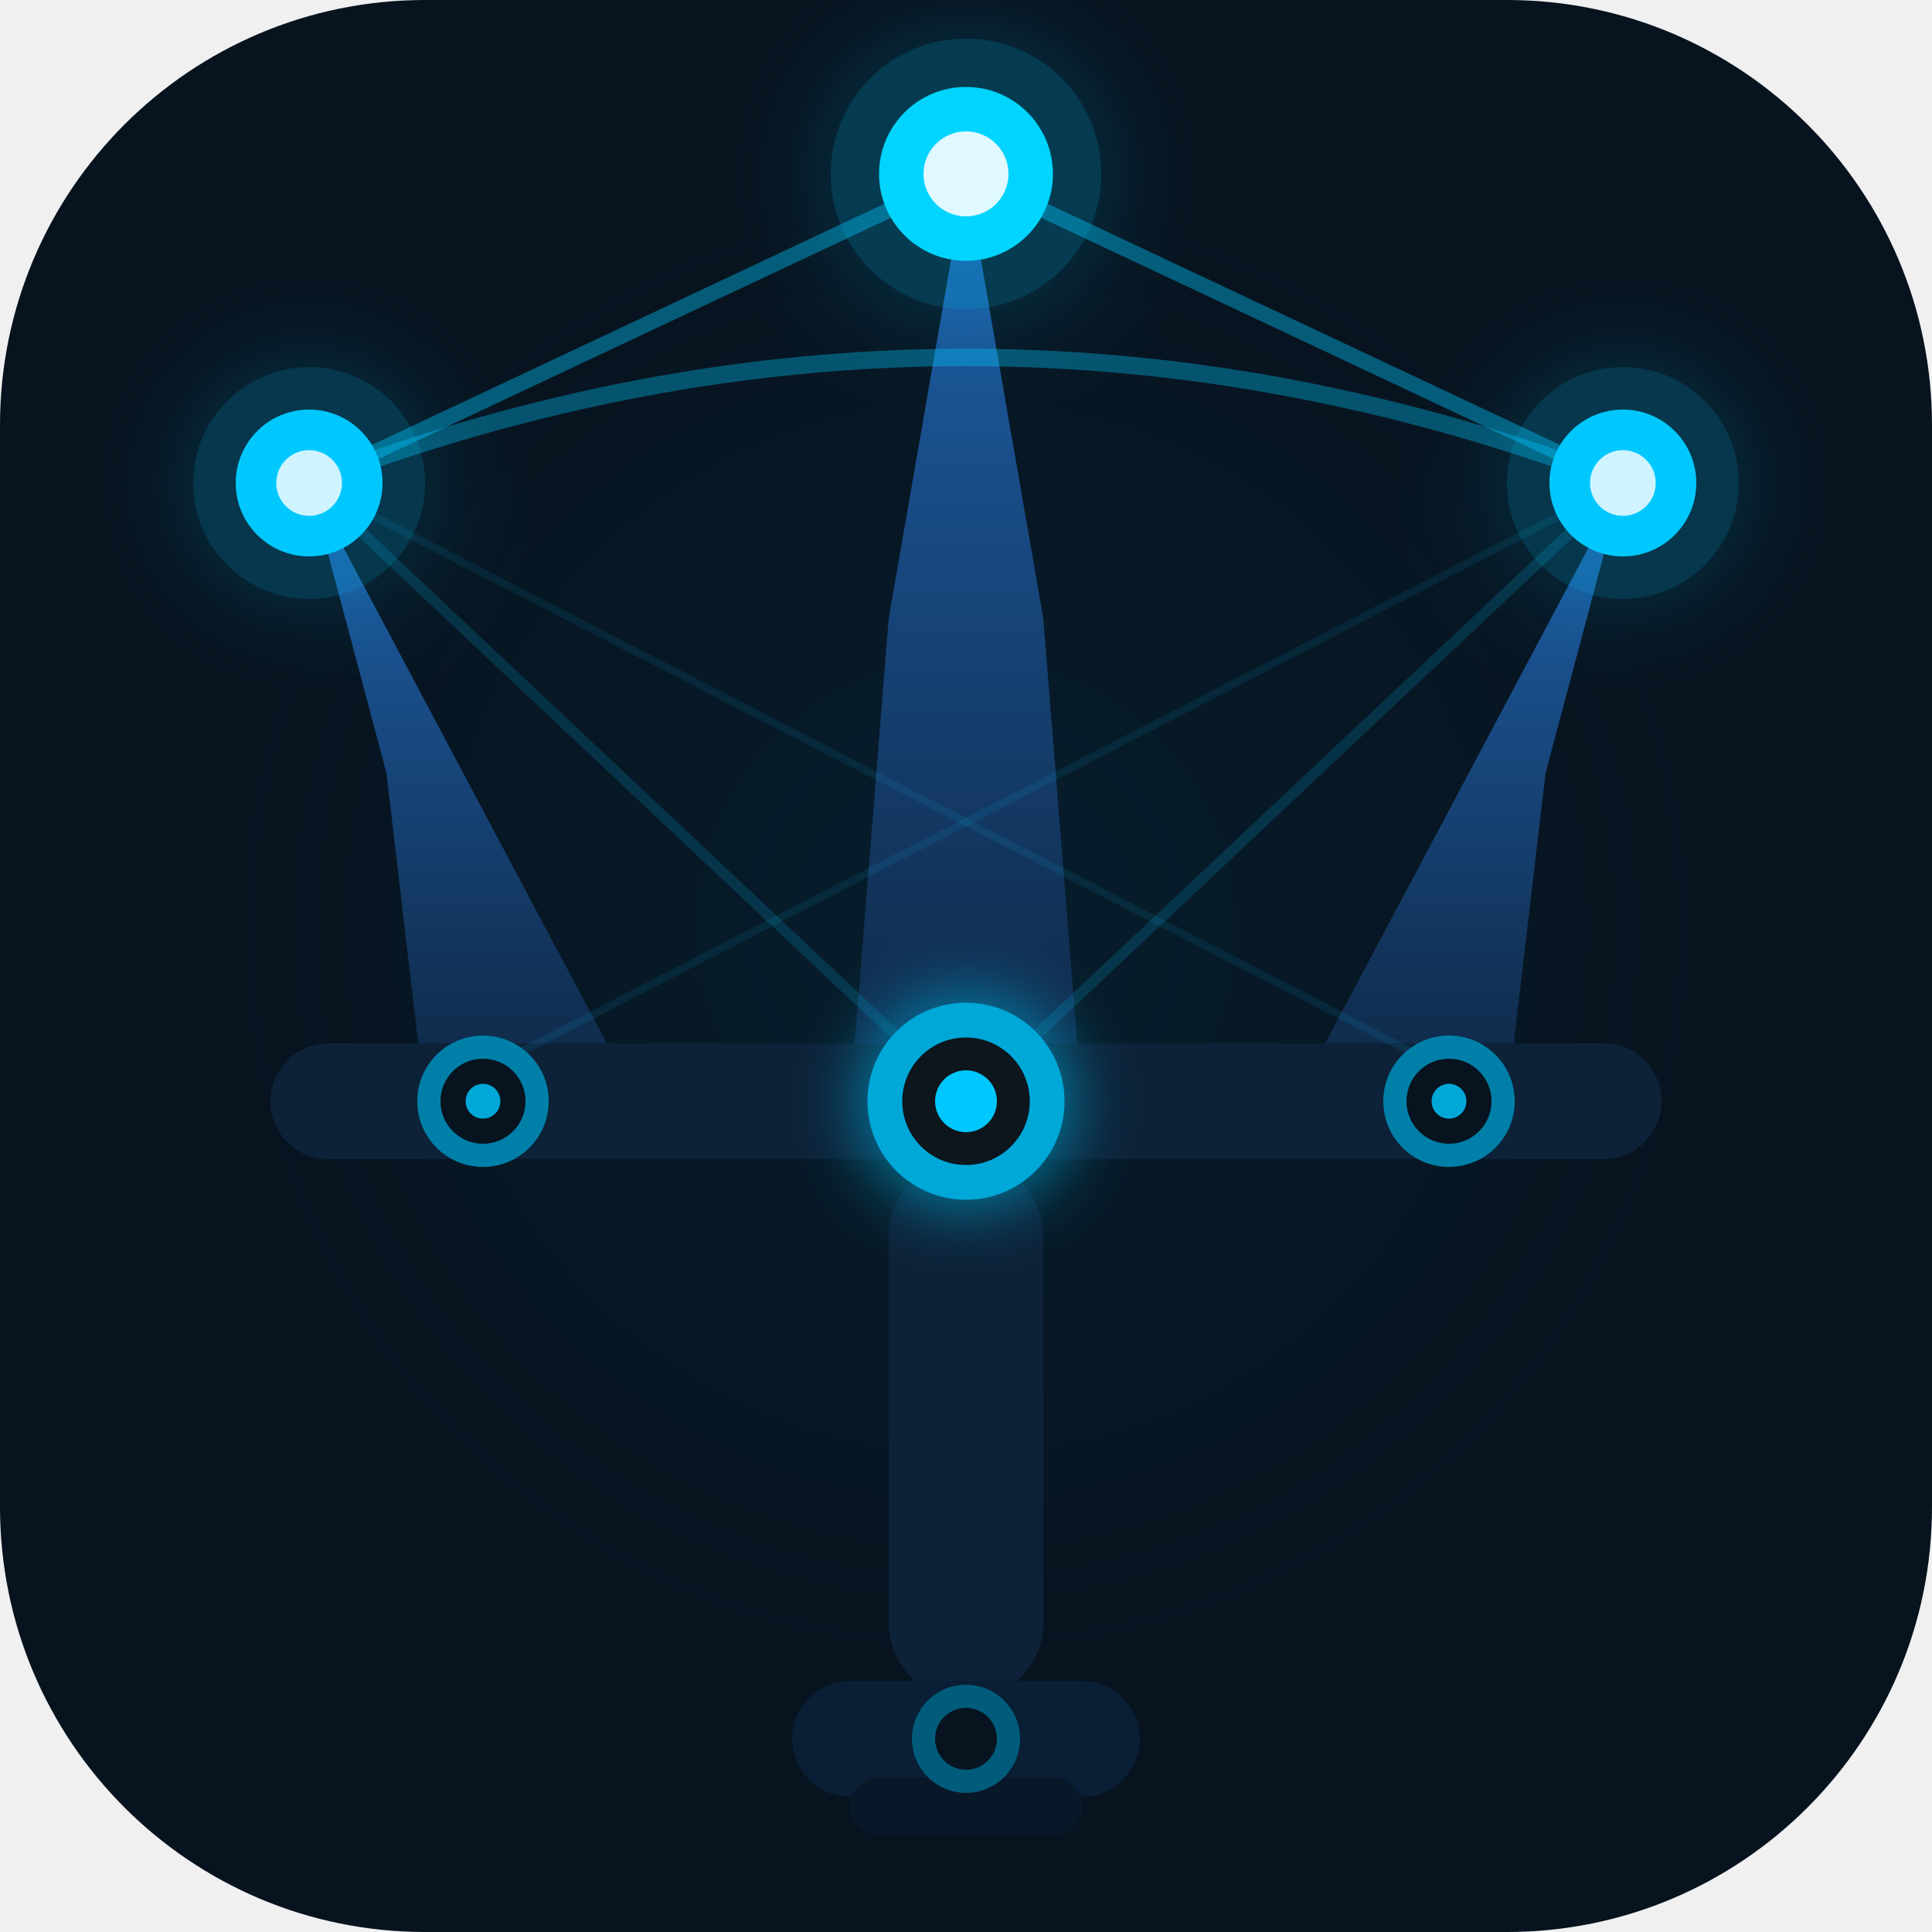
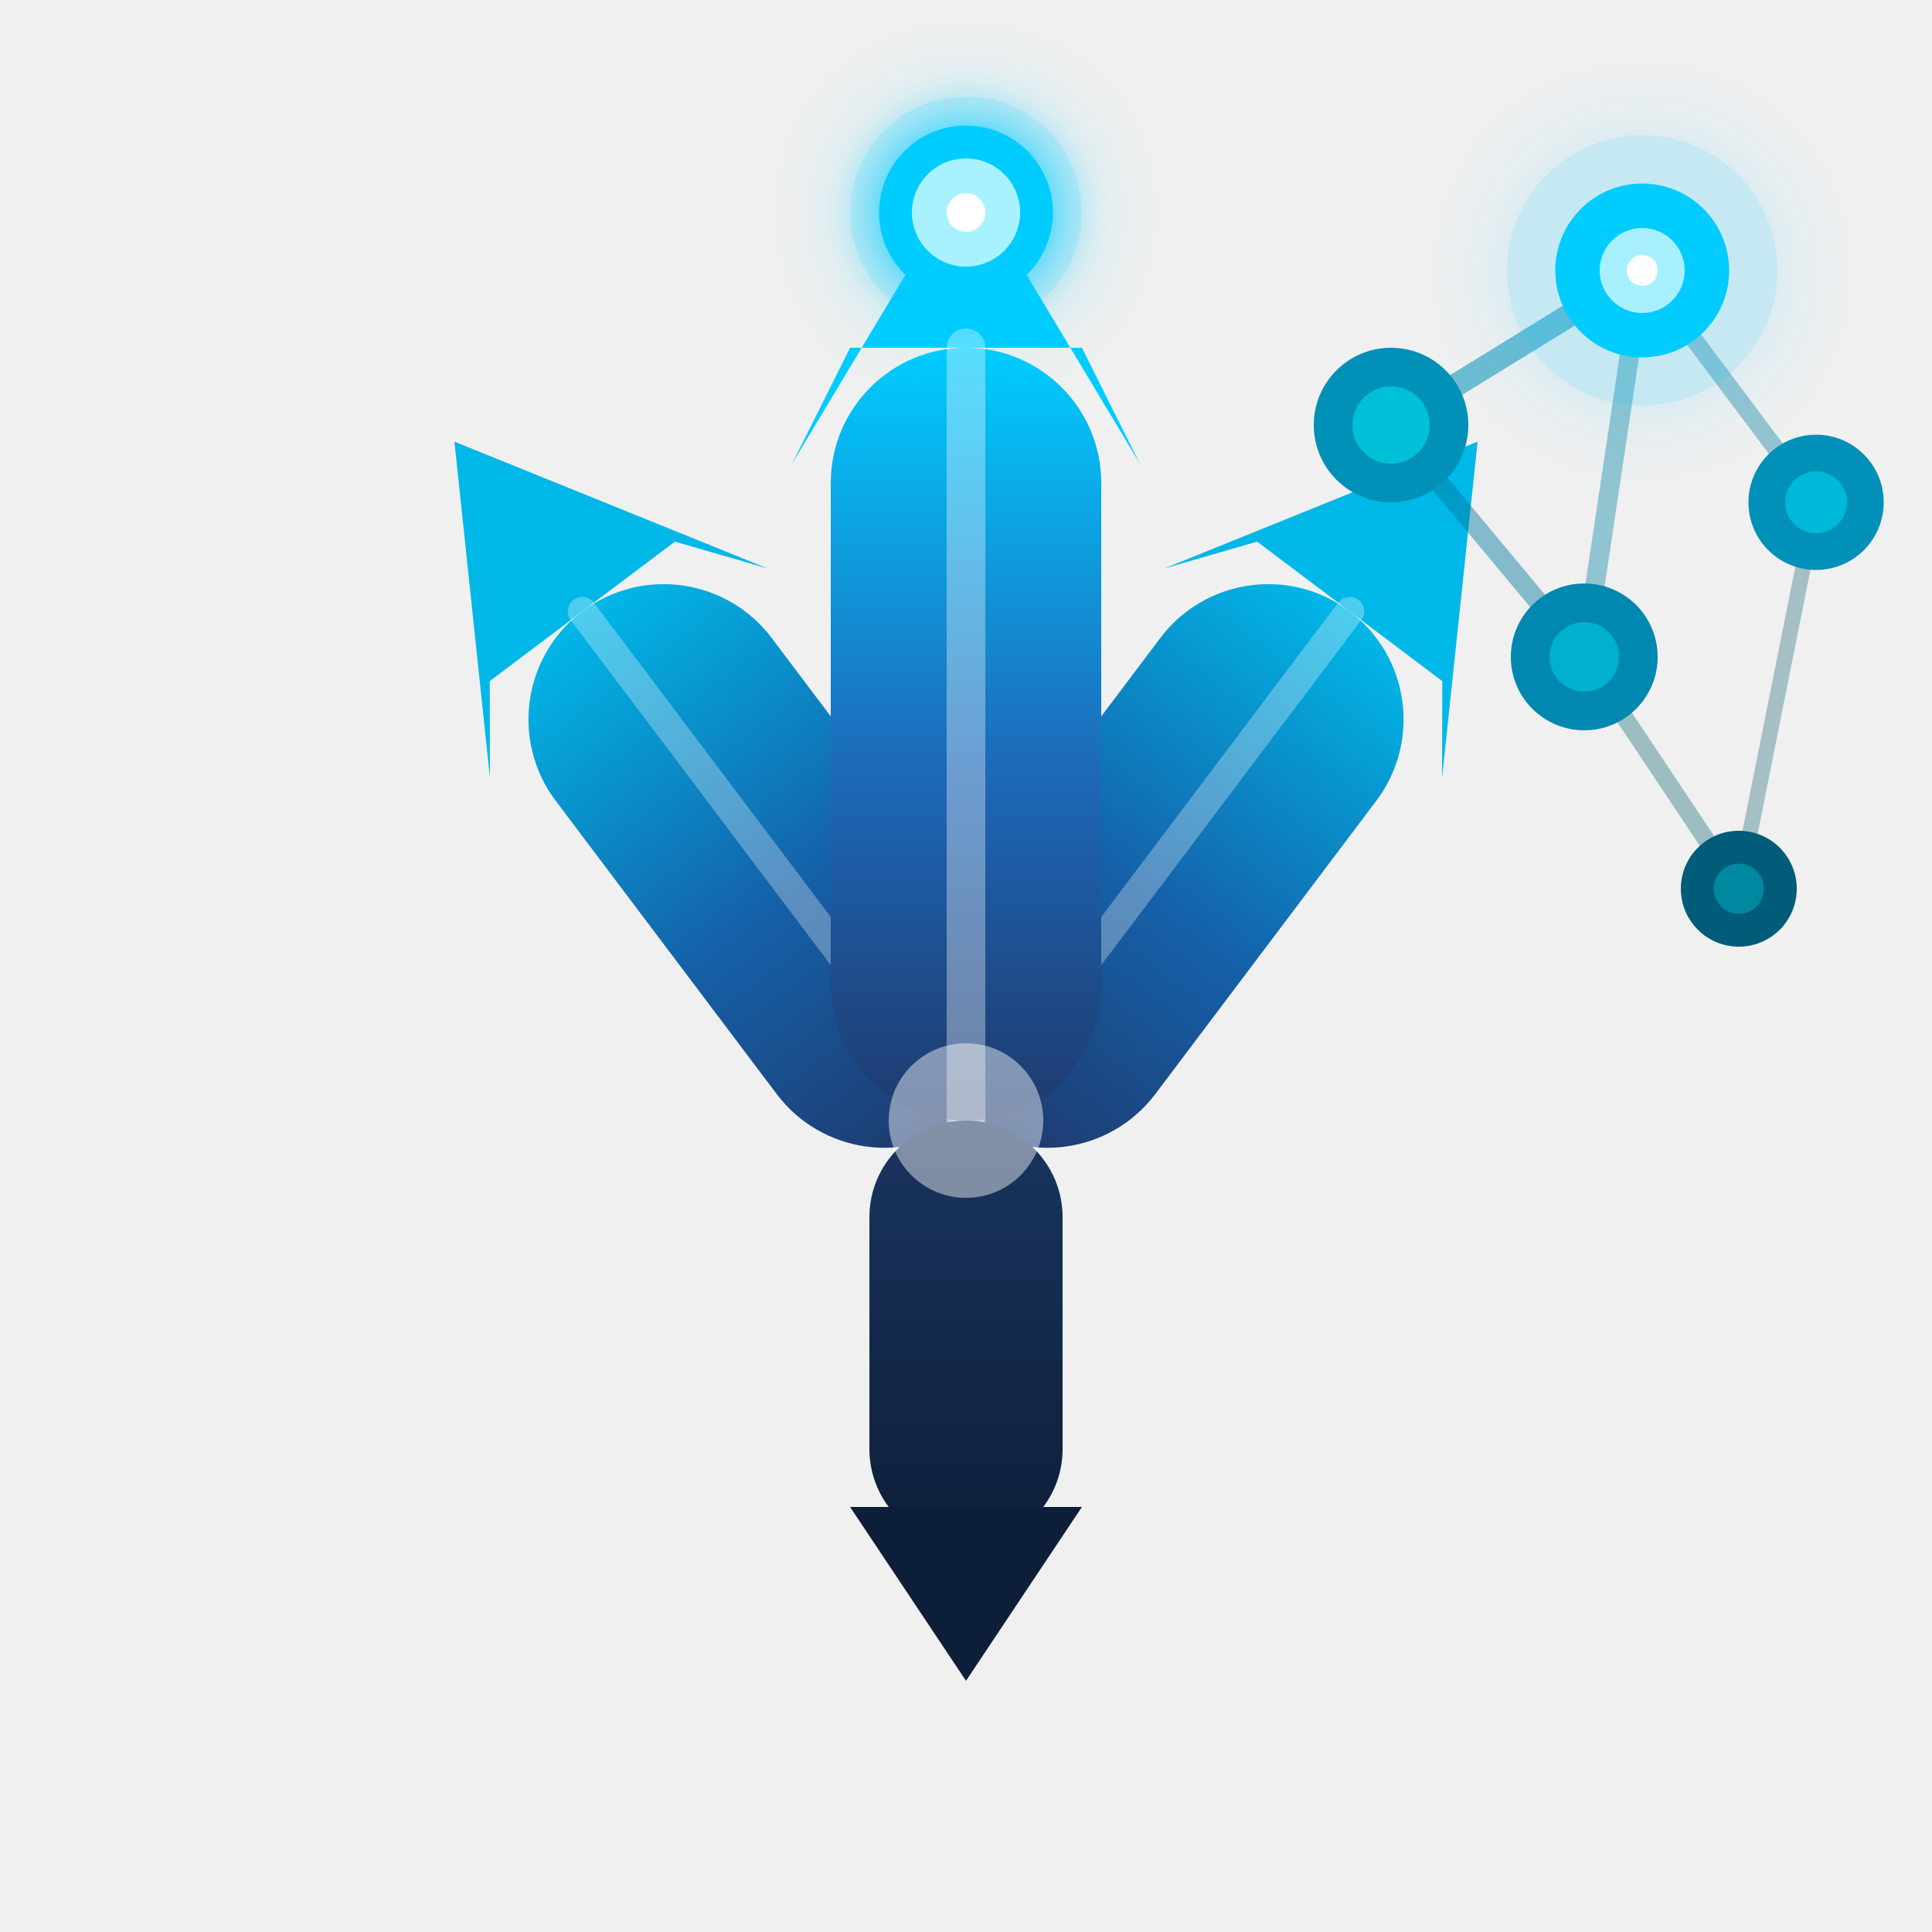
<svg xmlns="http://www.w3.org/2000/svg" viewBox="0 0 100 100">
  <defs>
-     <filter id="tipGlow" x="-80%" y="-80%" width="260%" height="260%">
-       <feGaussianBlur in="SourceGraphic" stdDeviation="2.8" result="blur" />
+     <filter id="tg" x="-100%" y="-100%" width="300%" height="300%">
+       <feGaussianBlur in="SourceGraphic" stdDeviation="2.5" result="b" />
      <feMerge>
-         <feMergeNode in="blur" />
+         <feMergeNode in="b" />
        <feMergeNode in="SourceGraphic" />
      </feMerge>
    </filter>
-     <filter id="jGlow" x="-60%" y="-60%" width="220%" height="220%">
-       <feGaussianBlur in="SourceGraphic" stdDeviation="1.8" result="blur" />
+     <filter id="sg" x="-60%" y="-60%" width="220%" height="220%">
+       <feGaussianBlur in="SourceGraphic" stdDeviation="1.5" result="b" />
      <feMerge>
-         <feMergeNode in="blur" />
+         <feMergeNode in="b" />
        <feMergeNode in="SourceGraphic" />
      </feMerge>
    </filter>
-     <linearGradient id="prongGrad" x1="0.5" y1="1" x2="0.5" y2="0">
-       <stop offset="0%" stop-color="#0f2744" />
-       <stop offset="100%" stop-color="#1d5fa8" />
+     <linearGradient id="pg" x1="0.5" y1="1" x2="0.5" y2="0">
+       <stop offset="0%" stop-color="#1e3a6e" />
+       <stop offset="45%" stop-color="#1d68b8" />
+       <stop offset="100%" stop-color="#00ccff" />
    </linearGradient>
-     <linearGradient id="bodyGrad" x1="0" y1="0" x2="1" y2="0">
-       <stop offset="0%" stop-color="#0a1e35" />
-       <stop offset="50%" stop-color="#122a47" />
-       <stop offset="100%" stop-color="#0a1e35" />
+     <linearGradient id="pgs" x1="0.5" y1="1" x2="0.5" y2="0">
+       <stop offset="0%" stop-color="#1e3a6e" />
+       <stop offset="45%" stop-color="#1560a8" />
+       <stop offset="100%" stop-color="#00b8e8" />
+     </linearGradient>
+     <linearGradient id="sh" x1="0.5" y1="0" x2="0.5" y2="1">
+       <stop offset="0%" stop-color="#1a3560" />
+       <stop offset="100%" stop-color="#0d1e38" />
    </linearGradient>
  </defs>
-   <rect width="100" height="100" rx="22" fill="#07131f" />
-   <circle cx="50" cy="48" r="38" fill="url(#bgGlow)" opacity="0.06" />
-   <defs>
-     <radialGradient id="bgGlow" cx="50%" cy="50%" r="50%">
-       <stop offset="0%" stop-color="#00c8ff" stop-opacity="1" />
-       <stop offset="100%" stop-color="#00c8ff" stop-opacity="0" />
-     </radialGradient>
-   </defs>
-   <polygon points="50,9  46,32  44,57  56,57  54,32" fill="url(#prongGrad)" />
-   <polygon points="16,25  20,40  22,57  33,57" fill="url(#prongGrad)" />
-   <polygon points="84,25  80,40  78,57  67,57" fill="url(#prongGrad)" />
-   <rect x="14" y="54" width="72" height="6" rx="3" fill="#0d2238" />
-   <rect x="46" y="60" width="8" height="28" rx="4" fill="#0d2238" />
-   <rect x="41" y="87" width="18" height="6" rx="3" fill="#0a1e35" />
-   <rect x="44" y="92" width="12" height="3" rx="1.5" fill="#091829" />
-   <path d="M 16,25 Q 50,12 84,25" stroke="#00c8ff" stroke-width="0.9" fill="none" opacity="0.35" />
-   <line x1="16" y1="25" x2="50" y2="9" stroke="#00c8ff" stroke-width="0.8" opacity="0.4" />
-   <line x1="50" y1="9" x2="84" y2="25" stroke="#00c8ff" stroke-width="0.8" opacity="0.4" />
-   <line x1="16" y1="25" x2="50" y2="57" stroke="#00c8ff" stroke-width="0.55" opacity="0.16" />
-   <line x1="84" y1="25" x2="50" y2="57" stroke="#00c8ff" stroke-width="0.55" opacity="0.16" />
-   <line x1="16" y1="25" x2="78" y2="57" stroke="#00c8ff" stroke-width="0.4" opacity="0.09" />
-   <line x1="84" y1="25" x2="22" y2="57" stroke="#00c8ff" stroke-width="0.4" opacity="0.09" />
-   <circle cx="50" cy="9" r="7" fill="#00c8ff" opacity="0.22" filter="url(#tipGlow)" />
-   <circle cx="50" cy="9" r="4.5" fill="#00d4ff" />
-   <circle cx="50" cy="9" r="2.2" fill="#e0f8ff" />
-   <circle cx="16" cy="25" r="6" fill="#00c8ff" opacity="0.2" filter="url(#tipGlow)" />
-   <circle cx="16" cy="25" r="3.8" fill="#00c8ff" />
-   <circle cx="16" cy="25" r="1.7" fill="#cff4ff" />
-   <circle cx="84" cy="25" r="6" fill="#00c8ff" opacity="0.2" filter="url(#tipGlow)" />
-   <circle cx="84" cy="25" r="3.8" fill="#00c8ff" />
-   <circle cx="84" cy="25" r="1.7" fill="#cff4ff" />
-   <circle cx="50" cy="57" r="4.2" fill="#07131f" stroke="#00a8d8" stroke-width="1.8" filter="url(#jGlow)" />
-   <circle cx="50" cy="57" r="1.6" fill="#00c8ff" />
-   <circle cx="25" cy="57" r="2.8" fill="#07131f" stroke="#0080a8" stroke-width="1.2" />
-   <circle cx="25" cy="57" r="0.9" fill="#00a8d8" />
-   <circle cx="75" cy="57" r="2.8" fill="#07131f" stroke="#0080a8" stroke-width="1.2" />
-   <circle cx="75" cy="57" r="0.9" fill="#00a8d8" />
-   <circle cx="50" cy="90" r="2.2" fill="#07131f" stroke="#005c7a" stroke-width="1.2" />
+   <g transform="rotate(-37, 50, 58)">
+     <rect x="43" y="25" width="14" height="33" rx="7" fill="url(#pgs)" />
+     <polygon points="50,14 41,29 44,25 56,25 59,29" fill="#00b8e8" />
+     <line x1="50" y1="25" x2="50" y2="58" stroke="white" stroke-width="1.5" stroke-linecap="round" opacity="0.3" />
+   </g>
+   <g transform="rotate(37, 50, 58)">
+     <rect x="43" y="25" width="14" height="33" rx="7" fill="url(#pgs)" />
+     <polygon points="50,14 41,29 44,25 56,25 59,29" fill="#00b8e8" />
+     <line x1="50" y1="25" x2="50" y2="58" stroke="white" stroke-width="1.5" stroke-linecap="round" opacity="0.3" />
+   </g>
+   <rect x="43" y="18" width="14" height="40" rx="7" fill="url(#pg)" />
+   <polygon points="50,9 41,24 44,18 56,18 59,24" fill="#00ccff" />
+   <circle cx="50" cy="11" r="6" fill="#00ccff" opacity="0.2" filter="url(#tg)" />
+   <line x1="50" y1="18" x2="50" y2="58" stroke="white" stroke-width="2" stroke-linecap="round" opacity="0.35" />
+   <rect x="45" y="58" width="10" height="22" rx="5" fill="url(#sh)" />
+   <polygon points="44,78 56,78 50,87" fill="#0d1e38" />
+   <circle cx="50" cy="58" r="4" fill="white" opacity="0.45" />
+   <line x1="72" y1="22" x2="85" y2="14" stroke="#0090b8" stroke-width="1.2" opacity="0.55" />
+   <line x1="72" y1="22" x2="82" y2="34" stroke="#007898" stroke-width="1" opacity="0.45" />
+   <line x1="85" y1="14" x2="82" y2="34" stroke="#0082a0" stroke-width="1" opacity="0.40" />
+   <line x1="82" y1="34" x2="90" y2="46" stroke="#006070" stroke-width="0.9" opacity="0.35" />
+   <line x1="85" y1="14" x2="94" y2="26" stroke="#007898" stroke-width="0.9" opacity="0.38" />
+   <line x1="94" y1="26" x2="90" y2="46" stroke="#005868" stroke-width="0.8" opacity="0.32" />
+   <circle cx="72" cy="22" r="4" fill="#0090b8" />
+   <circle cx="72" cy="22" r="2" fill="#00c0d8" />
+   <circle cx="85" cy="14" r="7" fill="#00c0ff" opacity="0.18" filter="url(#tg)" />
+   <circle cx="85" cy="14" r="4.5" fill="#00ccff" />
+   <circle cx="85" cy="14" r="2.2" fill="#a8f0ff" />
+   <circle cx="85" cy="14" r="0.8" fill="white" />
+   <circle cx="94" cy="26" r="3.5" fill="#0090b8" />
+   <circle cx="94" cy="26" r="1.6" fill="#00b8d8" />
+   <circle cx="82" cy="34" r="3.8" fill="#0088b0" />
+   <circle cx="82" cy="34" r="1.8" fill="#00b0cc" />
+   <circle cx="90" cy="46" r="3" fill="#005c78" />
+   <circle cx="90" cy="46" r="1.3" fill="#0088a0" />
+   <circle cx="50" cy="11" r="4.5" fill="#00ccff" filter="url(#sg)" />
+   <circle cx="50" cy="11" r="2.8" fill="#a8f2ff" />
+   <circle cx="50" cy="11" r="1" fill="white" />
</svg>
